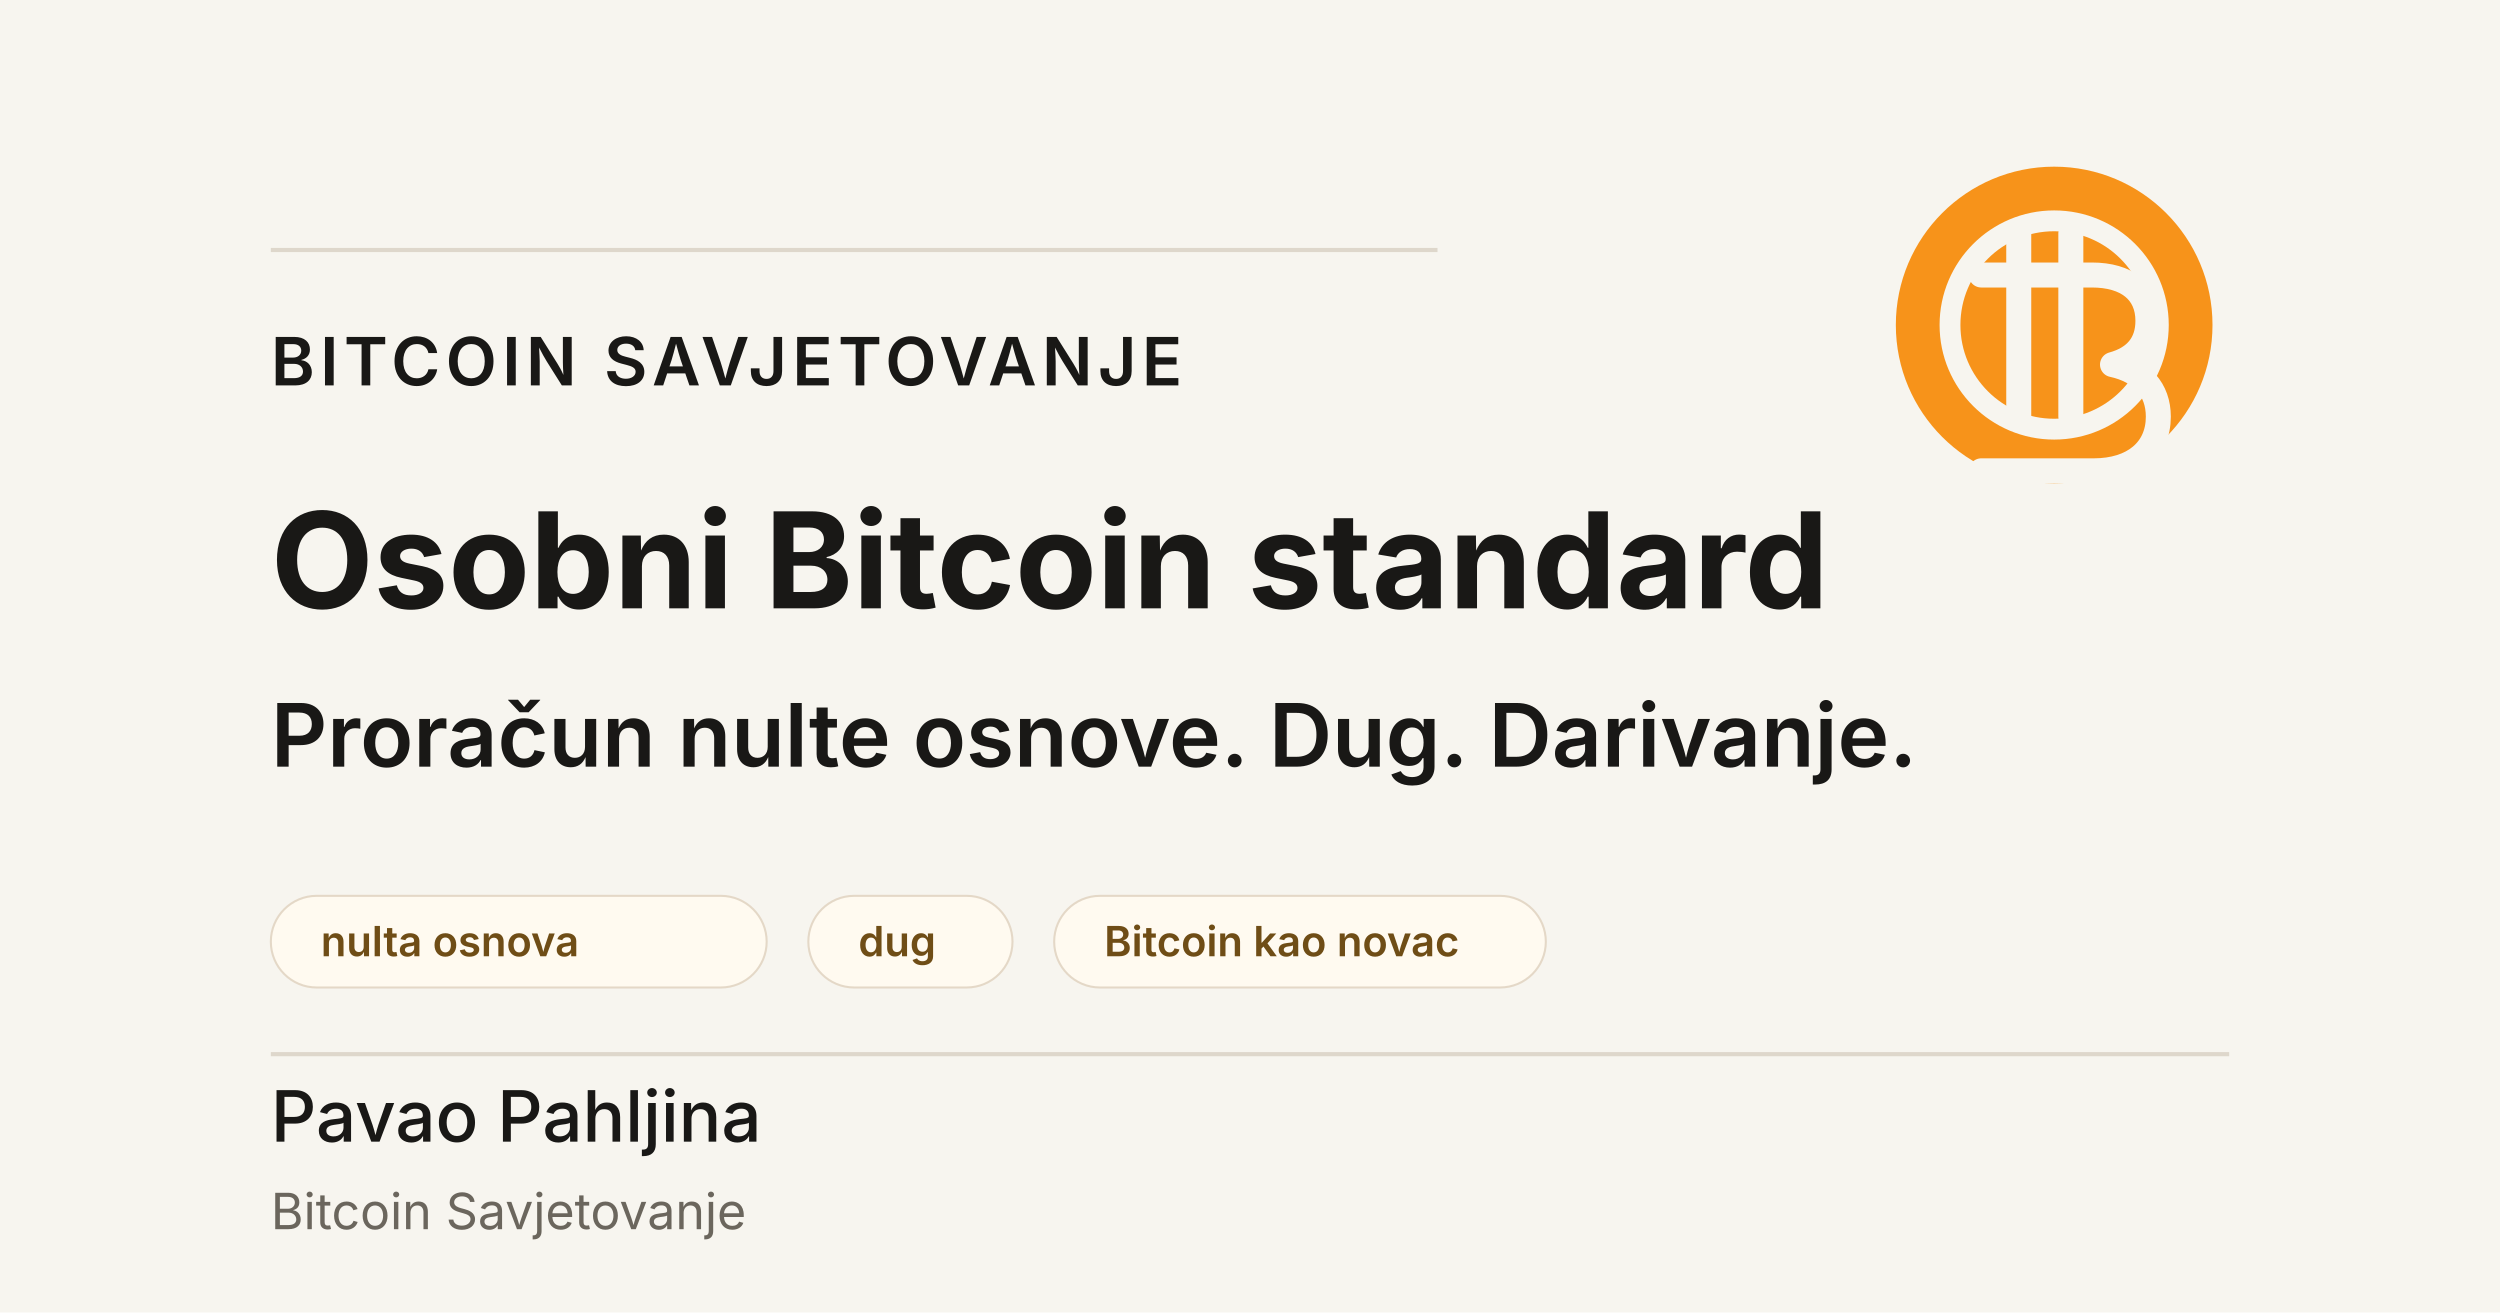
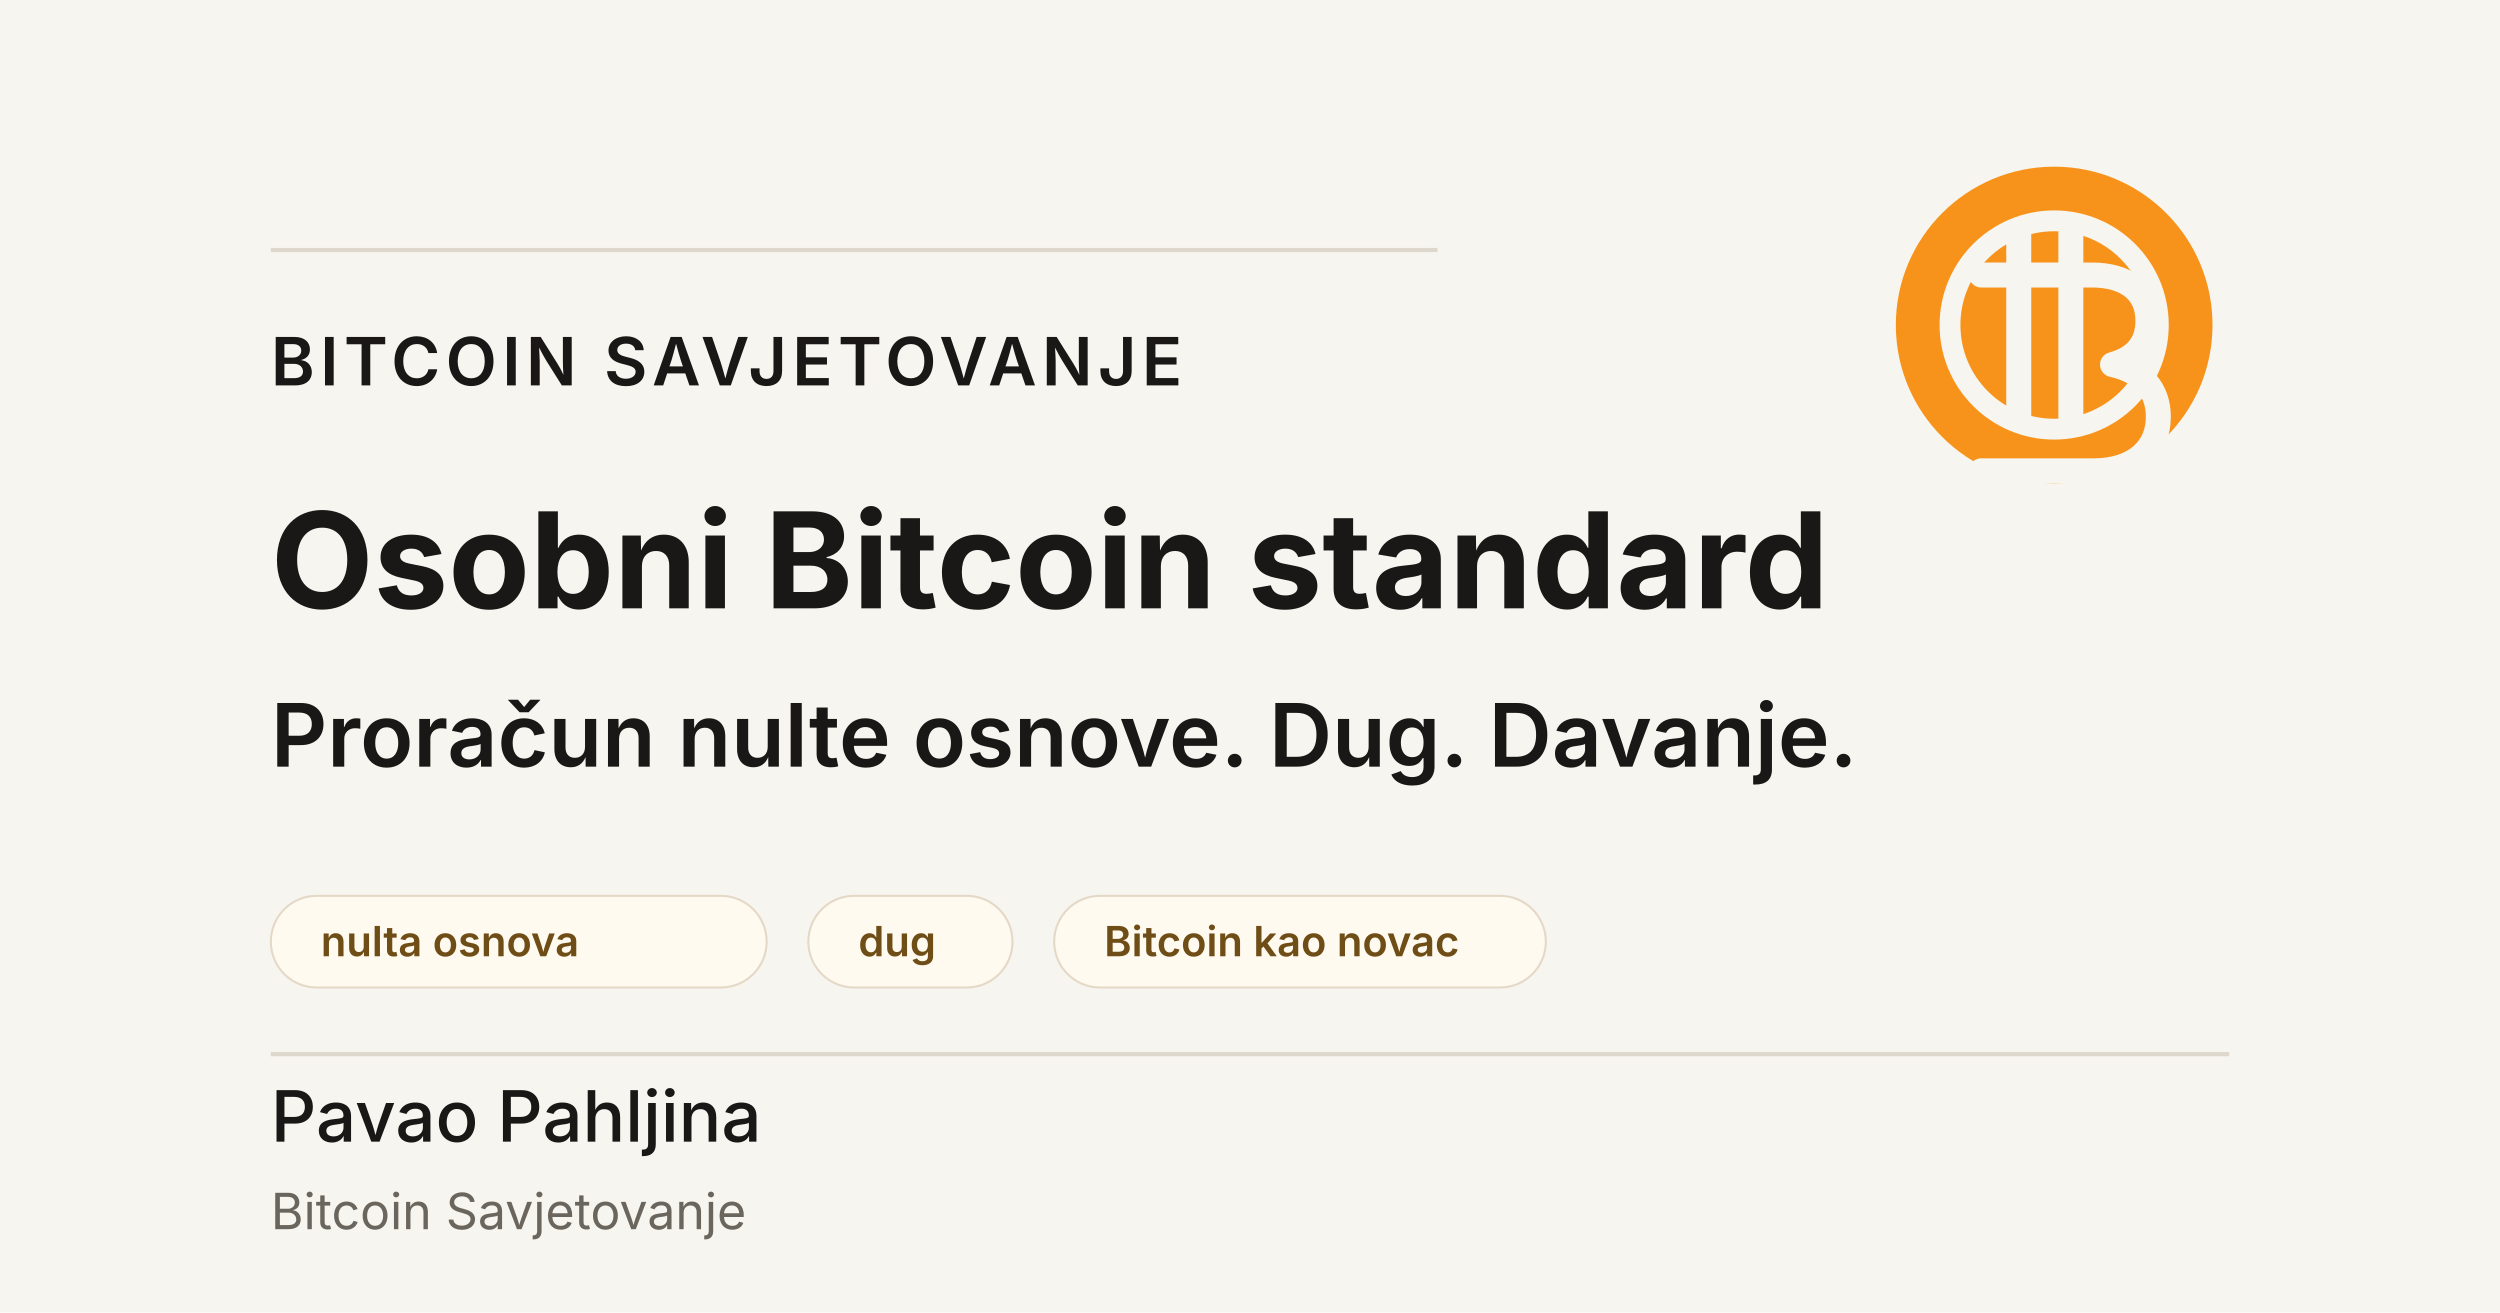
<svg xmlns="http://www.w3.org/2000/svg" width="1200" height="630" viewBox="0 0 1200 630" role="img" aria-labelledby="title desc">
  <rect width="1200" height="630" fill="#f7f5ef" />
  <path d="M130 506h940" stroke="#ded7cb" stroke-width="2" />
  <circle cx="986" cy="156" r="76" fill="#f7931a" />
  <circle cx="986" cy="156" r="50" fill="none" stroke="#f7f5ef" stroke-width="10" />
  <path d="M969 112v88M994 112v88M951 132h53c17 0 27 8 27 22 0 11-6 18-17 21 14 3 22 12 22 25 0 16-12 26-31 26h-54" fill="none" stroke="#f7f5ef" stroke-width="12" stroke-linecap="round" stroke-linejoin="round" />
  <path d="M130 120h560" stroke="#ded7cb" stroke-width="2" />
  <text x="130" y="185" fill="#191816" font-family="Geist, Inter, Arial, sans-serif" font-size="32" font-weight="600" letter-spacing=".08em">BITCOIN SAVJETOVANJE</text>
  <text x="130" y="292" fill="#191816" font-family="Geist, Inter, Arial, sans-serif" font-size="64" font-weight="700">Osobni Bitcoin standard</text>
-   <text x="130" y="368" fill="#191816" font-family="Geist, Inter, Arial, sans-serif" font-size="42" font-weight="600">Proračun nulte osnove. Dug. Darivanje.</text>
+   <text x="130" y="368" fill="#191816" font-family="Geist, Inter, Arial, sans-serif" font-size="42" font-weight="600">Proračun nulte osnove. Dug. Davanje.</text>
  <text x="130" y="548" fill="#191816" font-family="Geist, Inter, Arial, sans-serif" font-size="34" font-weight="500">Pavao Pahljina</text>
  <text x="130" y="590" fill="#6b665d" font-family="Geist, Inter, Arial, sans-serif" font-size="24">Bitcoin Savjetovanje</text>
  <rect x="130" y="430" width="238" height="44" rx="22" fill="#fffaf0" stroke="#e4d8c7" />
  <text x="154" y="459" fill="#6f4d16" font-family="Geist, Inter, Arial, sans-serif" font-size="20" font-weight="600">nulta osnova</text>
  <rect x="388" y="430" width="98" height="44" rx="22" fill="#fffaf0" stroke="#e4d8c7" />
  <text x="412" y="459" fill="#6f4d16" font-family="Geist, Inter, Arial, sans-serif" font-size="20" font-weight="600">dug</text>
  <rect x="506" y="430" width="236" height="44" rx="22" fill="#fffaf0" stroke="#e4d8c7" />
  <text x="530" y="459" fill="#6f4d16" font-family="Geist, Inter, Arial, sans-serif" font-size="20" font-weight="600">Bitcoin kao novac</text>
</svg>
